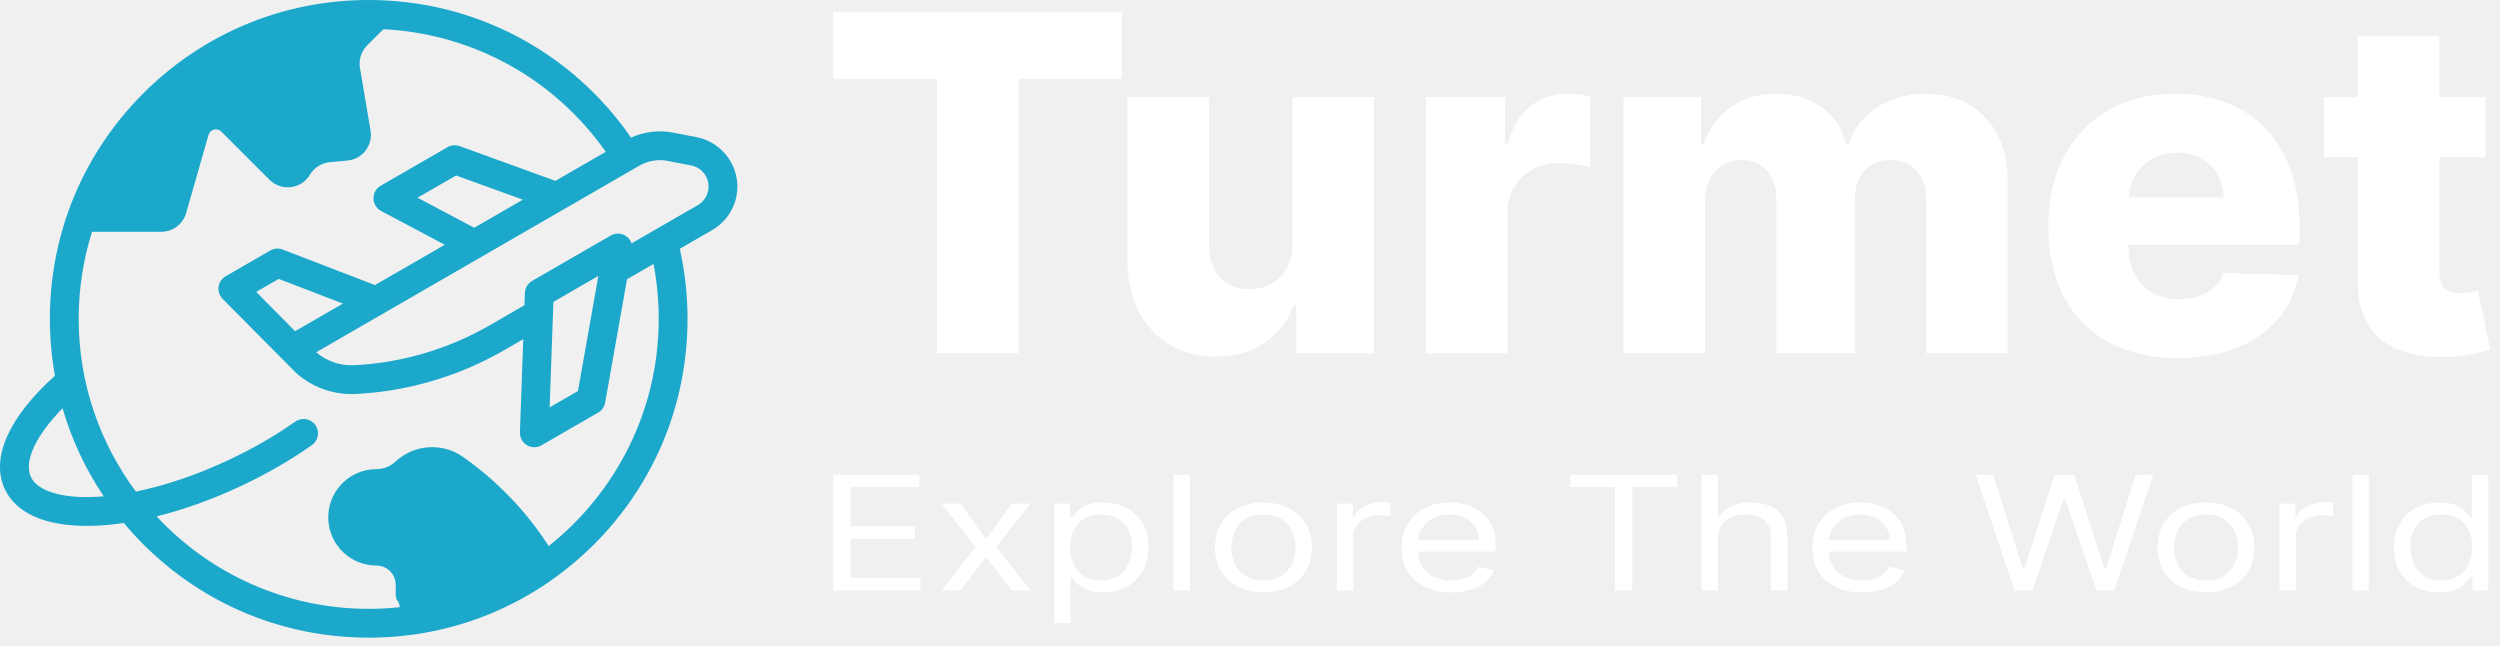
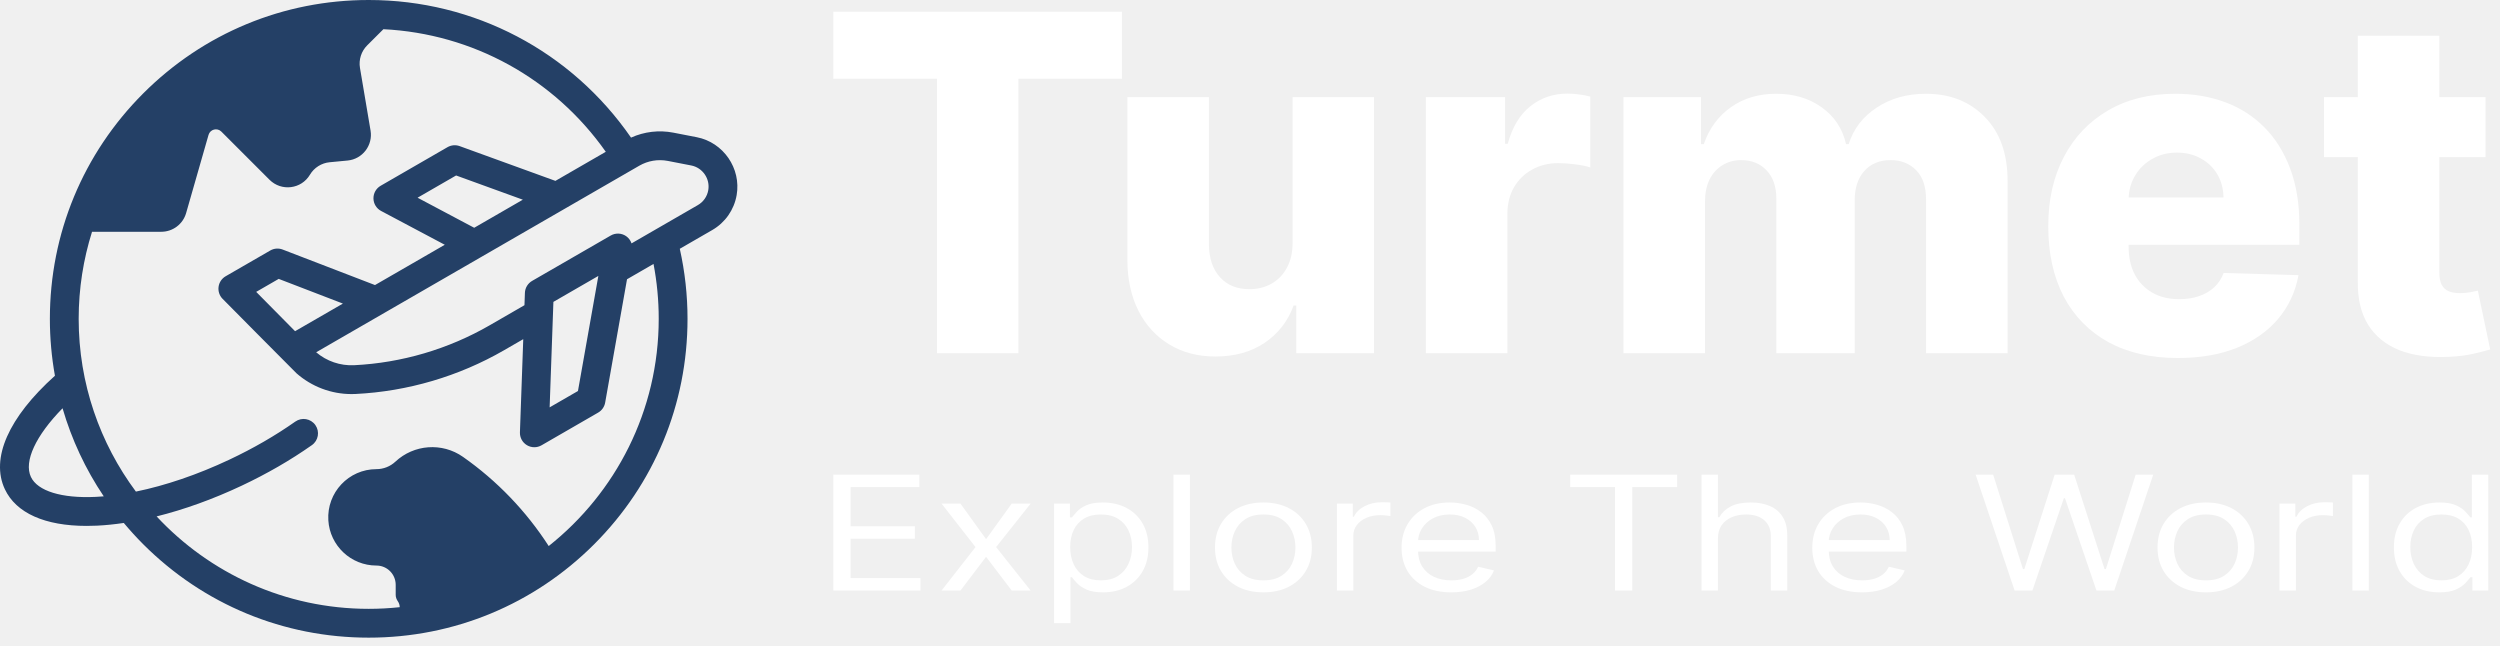
<svg xmlns="http://www.w3.org/2000/svg" width="213" height="55" viewBox="0 0 213 55" fill="none">
  <g clip-path="url(#clip0_4005_17)">
-     <path d="M59.361 11.689L57.368 11.302C56.147 11.064 54.888 11.216 53.764 11.725C48.679 4.365 40.4 0 31.413 0C24.157 0 17.336 2.826 12.205 7.956C7.075 13.087 4.249 19.908 4.249 27.164C4.249 28.808 4.396 30.428 4.68 32.013C0.733 35.553 -0.821 39.06 0.415 41.683C1.371 43.713 3.829 44.808 7.382 44.807C7.67 44.807 7.966 44.8 8.267 44.786C9 44.751 9.763 44.672 10.546 44.556C11.07 45.181 11.622 45.788 12.205 46.372C17.336 51.502 24.157 54.328 31.413 54.328C38.669 54.328 45.49 51.502 50.621 46.372C55.752 41.241 58.577 34.42 58.577 27.164C58.577 25.149 58.355 23.146 57.918 21.196L60.685 19.599C61.788 18.962 62.545 17.878 62.763 16.623C63.158 14.344 61.632 12.13 59.361 11.689ZM8.15 42.334C5.263 42.473 3.201 41.838 2.635 40.637C2.011 39.312 3.055 37.104 5.33 34.785C6.104 37.448 7.284 39.975 8.84 42.288C8.607 42.307 8.377 42.324 8.15 42.334ZM46.75 46.523C44.828 43.542 42.343 40.957 39.443 38.923C37.67 37.679 35.266 37.857 33.684 39.336C33.247 39.744 32.671 39.971 32.074 39.971C29.707 39.971 27.831 41.966 27.974 44.328C28.106 46.495 29.902 48.185 32.074 48.185C32.979 48.185 33.713 48.919 33.713 49.824V50.685C33.713 50.883 33.784 51.07 33.897 51.232C34.006 51.389 34.054 51.562 34.056 51.732C33.188 51.825 32.306 51.873 31.413 51.873C24.287 51.873 17.857 48.84 13.343 43.998C15.688 43.415 18.153 42.53 20.588 41.382C22.747 40.365 24.76 39.202 26.573 37.925C27.127 37.535 27.26 36.77 26.87 36.216C26.479 35.662 25.714 35.529 25.16 35.919C23.463 37.114 21.573 38.206 19.542 39.162C16.83 40.44 14.099 41.368 11.579 41.884C8.517 37.77 6.703 32.675 6.703 27.164C6.703 24.581 7.103 22.09 7.841 19.747H13.743C14.724 19.747 15.587 19.097 15.858 18.153L17.767 11.494C17.904 11.014 18.506 10.859 18.858 11.211L22.962 15.315C23.976 16.329 25.673 16.118 26.407 14.886C26.766 14.284 27.391 13.889 28.088 13.823L29.611 13.678C30.883 13.557 31.784 12.381 31.571 11.121L30.67 5.788C30.551 5.085 30.781 4.367 31.286 3.864L32.666 2.488C40.276 2.868 47.216 6.692 51.613 12.933L47.321 15.411L39.16 12.448C38.819 12.325 38.441 12.358 38.127 12.539L32.431 15.828C32.045 16.051 31.81 16.466 31.818 16.912C31.826 17.358 32.075 17.765 32.47 17.974L37.895 20.854L31.949 24.287L24.08 21.26C23.734 21.127 23.347 21.157 23.026 21.343L19.225 23.537C18.895 23.727 18.673 24.059 18.622 24.436C18.572 24.813 18.698 25.192 18.966 25.462C18.966 25.462 25.209 31.768 25.266 31.809C26.558 32.944 28.224 33.575 29.947 33.575C30.062 33.575 30.178 33.573 30.293 33.567C34.724 33.35 39.097 32.063 42.939 29.844L44.581 28.896L44.298 36.833C44.282 37.279 44.509 37.699 44.892 37.929C45.086 38.045 45.305 38.104 45.524 38.104C45.736 38.104 45.948 38.049 46.138 37.94L50.964 35.153C51.278 34.972 51.495 34.661 51.559 34.305L53.422 23.792L55.68 22.488C55.974 24.023 56.123 25.59 56.123 27.164C56.123 34.999 52.457 41.993 46.75 46.523ZM44.545 17.014L40.402 19.406L35.577 16.845L38.86 14.95L44.545 17.014ZM29.215 25.865L25.14 28.218L21.828 24.868L23.746 23.761L29.215 25.865ZM46.829 34.707L47.15 25.72L50.98 23.509L49.242 33.314L46.829 34.707ZM60.344 16.204C60.252 16.739 59.928 17.202 59.458 17.473L53.807 20.736C53.724 20.494 53.57 20.277 53.352 20.124C52.961 19.851 52.447 19.828 52.034 20.067L45.334 23.934C44.968 24.146 44.737 24.531 44.722 24.953L44.684 26.003L41.712 27.719C38.206 29.743 34.216 30.918 30.173 31.116C28.99 31.174 27.832 30.775 26.938 30.013L54.47 14.117C55.205 13.693 56.068 13.549 56.9 13.711L58.893 14.098C59.862 14.286 60.513 15.231 60.344 16.204Z" fill="#1CA8CB" />
+     <path d="M59.361 11.689L57.368 11.302C56.147 11.064 54.888 11.216 53.764 11.725C48.679 4.365 40.4 0 31.413 0C24.157 0 17.336 2.826 12.205 7.956C7.075 13.087 4.249 19.908 4.249 27.164C4.249 28.808 4.396 30.428 4.68 32.013C0.733 35.553 -0.821 39.06 0.415 41.683C1.371 43.713 3.829 44.808 7.382 44.807C7.67 44.807 7.966 44.8 8.267 44.786C9 44.751 9.763 44.672 10.546 44.556C11.07 45.181 11.622 45.788 12.205 46.372C17.336 51.502 24.157 54.328 31.413 54.328C38.669 54.328 45.49 51.502 50.621 46.372C55.752 41.241 58.577 34.42 58.577 27.164C58.577 25.149 58.355 23.146 57.918 21.196L60.685 19.599C61.788 18.962 62.545 17.878 62.763 16.623C63.158 14.344 61.632 12.13 59.361 11.689ZM8.15 42.334C5.263 42.473 3.201 41.838 2.635 40.637C2.011 39.312 3.055 37.104 5.33 34.785C6.104 37.448 7.284 39.975 8.84 42.288C8.607 42.307 8.377 42.324 8.15 42.334ZM46.75 46.523C44.828 43.542 42.343 40.957 39.443 38.923C37.67 37.679 35.266 37.857 33.684 39.336C33.247 39.744 32.671 39.971 32.074 39.971C29.707 39.971 27.831 41.966 27.974 44.328C28.106 46.495 29.902 48.185 32.074 48.185C32.979 48.185 33.713 48.919 33.713 49.824V50.685C33.713 50.883 33.784 51.07 33.897 51.232C34.006 51.389 34.054 51.562 34.056 51.732C33.188 51.825 32.306 51.873 31.413 51.873C24.287 51.873 17.857 48.84 13.343 43.998C15.688 43.415 18.153 42.53 20.588 41.382C22.747 40.365 24.76 39.202 26.573 37.925C27.127 37.535 27.26 36.77 26.87 36.216C26.479 35.662 25.714 35.529 25.16 35.919C23.463 37.114 21.573 38.206 19.542 39.162C16.83 40.44 14.099 41.368 11.579 41.884C8.517 37.77 6.703 32.675 6.703 27.164C6.703 24.581 7.103 22.09 7.841 19.747H13.743C14.724 19.747 15.587 19.097 15.858 18.153L17.767 11.494C17.904 11.014 18.506 10.859 18.858 11.211L22.962 15.315C23.976 16.329 25.673 16.118 26.407 14.886C26.766 14.284 27.391 13.889 28.088 13.823L29.611 13.678C30.883 13.557 31.784 12.381 31.571 11.121L30.67 5.788C30.551 5.085 30.781 4.367 31.286 3.864L32.666 2.488C40.276 2.868 47.216 6.692 51.613 12.933L47.321 15.411L39.16 12.448C38.819 12.325 38.441 12.358 38.127 12.539L32.431 15.828C32.045 16.051 31.81 16.466 31.818 16.912C31.826 17.358 32.075 17.765 32.47 17.974L37.895 20.854L31.949 24.287L24.08 21.26C23.734 21.127 23.347 21.157 23.026 21.343L19.225 23.537C18.895 23.727 18.673 24.059 18.622 24.436C18.572 24.813 18.698 25.192 18.966 25.462C18.966 25.462 25.209 31.768 25.266 31.809C26.558 32.944 28.224 33.575 29.947 33.575C30.062 33.575 30.178 33.573 30.293 33.567C34.724 33.35 39.097 32.063 42.939 29.844L44.581 28.896L44.298 36.833C44.282 37.279 44.509 37.699 44.892 37.929C45.086 38.045 45.305 38.104 45.524 38.104C45.736 38.104 45.948 38.049 46.138 37.94L50.964 35.153C51.278 34.972 51.495 34.661 51.559 34.305L53.422 23.792L55.68 22.488C55.974 24.023 56.123 25.59 56.123 27.164C56.123 34.999 52.457 41.993 46.75 46.523ZM44.545 17.014L40.402 19.406L35.577 16.845L38.86 14.95L44.545 17.014ZM29.215 25.865L25.14 28.218L21.828 24.868L23.746 23.761L29.215 25.865ZM46.829 34.707L47.15 25.72L50.98 23.509L49.242 33.314L46.829 34.707ZM60.344 16.204C60.252 16.739 59.928 17.202 59.458 17.473L53.807 20.736C53.724 20.494 53.57 20.277 53.352 20.124C52.961 19.851 52.447 19.828 52.034 20.067L45.334 23.934C44.968 24.146 44.737 24.531 44.722 24.953L44.684 26.003L41.712 27.719C38.206 29.743 34.216 30.918 30.173 31.116C28.99 31.174 27.832 30.775 26.938 30.013L54.47 14.117C55.205 13.693 56.068 13.549 56.9 13.711L58.893 14.098C59.862 14.286 60.513 15.231 60.344 16.204Z" fill="#244066" />
    <path d="M71 6.71V1H95.588V6.71H86.767V30.091H79.835V6.71H71Z" fill="white" />
    <path d="M110.13 20.674V8.273H117.062V30.091H110.442V26.029H110.215C109.732 27.364 108.908 28.424 107.744 29.21C106.588 29.987 105.192 30.375 103.553 30.375C102.067 30.375 100.76 30.034 99.633 29.352C98.506 28.671 97.63 27.719 97.005 26.497C96.38 25.266 96.063 23.827 96.053 22.179V8.273H102.999V20.816C103.009 21.999 103.321 22.932 103.937 23.614C104.552 24.296 105.39 24.637 106.451 24.637C107.142 24.637 107.763 24.485 108.312 24.182C108.871 23.869 109.311 23.42 109.633 22.833C109.964 22.236 110.13 21.516 110.13 20.674Z" fill="white" />
    <path d="M121.483 30.091V8.273H128.23V12.25H128.457C128.855 10.811 129.504 9.741 130.403 9.04C131.303 8.33 132.349 7.975 133.543 7.975C133.865 7.975 134.196 7.998 134.537 8.046C134.878 8.084 135.195 8.145 135.489 8.23V14.267C135.157 14.154 134.722 14.064 134.182 13.997C133.652 13.931 133.178 13.898 132.761 13.898C131.938 13.898 131.194 14.083 130.531 14.452C129.878 14.812 129.362 15.318 128.983 15.972C128.614 16.616 128.429 17.373 128.429 18.244V30.091H121.483Z" fill="white" />
    <path d="M138.319 30.091V8.273H144.924V12.278H145.165C145.62 10.953 146.387 9.906 147.467 9.139C148.546 8.372 149.834 7.989 151.33 7.989C152.845 7.989 154.143 8.377 155.222 9.154C156.302 9.93 156.988 10.972 157.282 12.278H157.509C157.916 10.981 158.712 9.944 159.896 9.168C161.079 8.382 162.476 7.989 164.086 7.989C166.15 7.989 167.826 8.652 169.114 9.977C170.402 11.294 171.046 13.102 171.046 15.403V30.091H164.1V16.994C164.1 15.905 163.821 15.077 163.262 14.509C162.703 13.931 161.979 13.642 161.089 13.642C160.132 13.642 159.38 13.955 158.83 14.58C158.29 15.195 158.021 16.024 158.021 17.065V30.091H151.344V16.923C151.344 15.91 151.07 15.11 150.521 14.523C149.971 13.936 149.247 13.642 148.347 13.642C147.741 13.642 147.206 13.789 146.742 14.082C146.278 14.367 145.914 14.774 145.648 15.304C145.393 15.834 145.265 16.459 145.265 17.179V30.091H138.319Z" fill="white" />
    <path d="M185.549 30.503C183.267 30.503 181.297 30.053 179.64 29.154C177.992 28.244 176.723 26.952 175.833 25.276C174.952 23.59 174.512 21.587 174.512 19.267C174.512 17.013 174.957 15.044 175.847 13.358C176.737 11.663 177.992 10.347 179.612 9.409C181.231 8.462 183.139 7.989 185.336 7.989C186.889 7.989 188.309 8.23 189.597 8.713C190.885 9.196 191.998 9.911 192.935 10.858C193.873 11.805 194.602 12.975 195.123 14.367C195.644 15.749 195.904 17.335 195.904 19.125V20.858H176.941V16.824H189.441C189.432 16.085 189.256 15.427 188.915 14.85C188.575 14.272 188.106 13.822 187.509 13.5C186.922 13.169 186.245 13.003 185.478 13.003C184.701 13.003 184.005 13.178 183.39 13.528C182.774 13.869 182.287 14.338 181.927 14.935C181.567 15.522 181.378 16.189 181.359 16.938V21.043C181.359 21.933 181.534 22.714 181.884 23.387C182.235 24.049 182.732 24.565 183.376 24.935C184.02 25.304 184.787 25.489 185.677 25.489C186.292 25.489 186.851 25.404 187.353 25.233C187.855 25.063 188.286 24.812 188.646 24.48C189.005 24.149 189.275 23.742 189.455 23.259L195.833 23.443C195.568 24.873 194.986 26.119 194.086 27.179C193.196 28.23 192.026 29.049 190.577 29.637C189.129 30.214 187.452 30.503 185.549 30.503Z" fill="white" />
    <path d="M211.767 8.273V13.386H198.003V8.273H211.767ZM200.886 3.045H207.832V23.23C207.832 23.656 207.899 24.002 208.031 24.267C208.173 24.523 208.377 24.707 208.642 24.821C208.907 24.925 209.224 24.977 209.594 24.977C209.859 24.977 210.138 24.954 210.432 24.906C210.735 24.849 210.962 24.802 211.114 24.764L212.165 29.778C211.833 29.873 211.365 29.991 210.759 30.134C210.162 30.276 209.447 30.366 208.614 30.403C206.985 30.479 205.588 30.29 204.423 29.835C203.268 29.371 202.383 28.651 201.767 27.676C201.161 26.701 200.867 25.474 200.886 23.997V3.045Z" fill="white" />
    <path d="M71 50.314V40.44H78.329V41.5H72.471V44.837H77.949V45.898H72.471V49.253H78.424V50.314H71Z" fill="white" />
    <path d="M81.832 42.908L84.014 45.936L86.197 42.908H87.809L84.868 46.611L87.809 50.314H86.197L84.014 47.44L81.832 50.314H80.22L83.113 46.611L80.22 42.908H81.832Z" fill="white" />
    <path d="M89.806 53.091V42.908H91.157V44.084H91.324C91.426 43.956 91.569 43.792 91.751 43.593C91.936 43.39 92.201 43.21 92.545 43.053C92.893 42.892 93.363 42.812 93.956 42.812C94.723 42.812 95.399 42.967 95.984 43.279C96.569 43.591 97.026 44.033 97.354 44.605C97.682 45.177 97.846 45.852 97.846 46.63C97.846 47.414 97.682 48.094 97.354 48.67C97.026 49.242 96.571 49.685 95.99 50C95.409 50.312 94.739 50.468 93.98 50.468C93.395 50.468 92.927 50.389 92.575 50.232C92.223 50.071 91.952 49.889 91.762 49.687C91.573 49.481 91.426 49.311 91.324 49.176H91.205V53.091H89.806ZM91.181 46.611C91.181 47.17 91.282 47.664 91.484 48.091C91.685 48.515 91.98 48.848 92.367 49.089C92.755 49.327 93.229 49.446 93.79 49.446C94.375 49.446 94.864 49.321 95.255 49.07C95.65 48.816 95.947 48.475 96.144 48.048C96.346 47.617 96.447 47.138 96.447 46.611C96.447 46.09 96.348 45.621 96.15 45.203C95.956 44.782 95.662 44.449 95.267 44.205C94.875 43.957 94.383 43.834 93.79 43.834C93.221 43.834 92.743 43.951 92.355 44.186C91.968 44.417 91.675 44.742 91.478 45.16C91.28 45.574 91.181 46.058 91.181 46.611Z" fill="white" />
    <path d="M101.38 40.44V50.314H99.981V40.44H101.38Z" fill="white" />
    <path d="M107.643 50.468C106.821 50.468 106.1 50.309 105.479 49.991C104.863 49.672 104.38 49.227 104.033 48.655C103.688 48.083 103.517 47.414 103.517 46.65C103.517 45.878 103.688 45.205 104.033 44.629C104.38 44.054 104.863 43.607 105.479 43.289C106.1 42.971 106.821 42.812 107.643 42.812C108.466 42.812 109.185 42.971 109.801 43.289C110.422 43.607 110.905 44.054 111.248 44.629C111.596 45.205 111.77 45.878 111.77 46.65C111.77 47.414 111.596 48.083 111.248 48.655C110.905 49.227 110.422 49.672 109.801 49.991C109.185 50.309 108.466 50.468 107.643 50.468ZM107.643 49.446C108.268 49.446 108.782 49.316 109.185 49.055C109.588 48.795 109.886 48.453 110.081 48.028C110.274 47.604 110.371 47.145 110.371 46.65C110.371 46.154 110.274 45.693 110.081 45.266C109.886 44.838 109.588 44.493 109.185 44.229C108.782 43.965 108.268 43.834 107.643 43.834C107.019 43.834 106.505 43.965 106.102 44.229C105.698 44.493 105.4 44.838 105.206 45.266C105.012 45.693 104.916 46.154 104.916 46.65C104.916 47.145 105.012 47.604 105.206 48.028C105.4 48.453 105.698 48.795 106.102 49.055C106.505 49.316 107.019 49.446 107.643 49.446Z" fill="white" />
    <path d="M113.906 50.314V42.908H115.258V44.026H115.353C115.518 43.66 115.819 43.363 116.254 43.134C116.689 42.906 117.178 42.792 117.725 42.792C117.827 42.792 117.955 42.794 118.11 42.797C118.264 42.8 118.38 42.805 118.46 42.811V43.968C118.413 43.959 118.304 43.944 118.133 43.925C117.968 43.903 117.792 43.891 117.605 43.891C117.163 43.891 116.768 43.967 116.42 44.118C116.076 44.266 115.803 44.471 115.602 44.735C115.404 44.995 115.305 45.293 115.305 45.627V50.314H113.906Z" fill="white" />
    <path d="M123.66 50.468C122.781 50.468 122.025 50.311 121.388 49.996C120.756 49.677 120.268 49.234 119.924 48.665C119.584 48.093 119.414 47.427 119.414 46.669C119.414 45.91 119.584 45.242 119.924 44.663C120.268 44.081 120.747 43.628 121.359 43.303C121.975 42.975 122.695 42.812 123.517 42.812C123.992 42.812 124.459 42.876 124.922 43.004C125.385 43.133 125.806 43.342 126.185 43.631C126.564 43.917 126.867 44.297 127.093 44.769C127.318 45.242 127.43 45.823 127.43 46.514V46.997H120.411V46.013H126.008C126.008 45.595 125.905 45.222 125.699 44.894C125.498 44.567 125.209 44.308 124.833 44.118C124.461 43.928 124.023 43.834 123.517 43.834C122.959 43.834 122.478 43.946 122.071 44.171C121.667 44.393 121.357 44.682 121.139 45.039C120.922 45.396 120.814 45.778 120.814 46.187V46.842C120.814 47.402 120.932 47.876 121.169 48.265C121.41 48.65 121.744 48.944 122.171 49.147C122.598 49.346 123.094 49.446 123.66 49.446C124.027 49.446 124.359 49.404 124.655 49.321C124.956 49.234 125.215 49.105 125.432 48.935C125.65 48.761 125.818 48.546 125.936 48.289L127.288 48.597C127.146 48.97 126.907 49.298 126.571 49.581C126.235 49.861 125.82 50.079 125.325 50.237C124.831 50.391 124.276 50.468 123.66 50.468Z" fill="white" />
    <path d="M133.781 41.5V40.44H142.889V41.5H139.07V50.314H137.6V41.5H133.781Z" fill="white" />
    <path d="M146.368 45.859V50.314H144.969V40.44H146.368V44.065H146.487C146.7 43.683 147.02 43.379 147.446 43.154C147.878 42.926 148.451 42.812 149.166 42.812C149.787 42.812 150.33 42.913 150.797 43.115C151.264 43.315 151.625 43.622 151.883 44.036C152.143 44.448 152.273 44.972 152.273 45.608V50.314H150.875V45.685C150.875 45.097 150.686 44.642 150.31 44.321C149.939 43.996 149.424 43.834 148.763 43.834C148.305 43.834 147.893 43.913 147.53 44.07C147.17 44.228 146.885 44.458 146.676 44.76C146.471 45.062 146.368 45.428 146.368 45.859Z" fill="white" />
    <path d="M158.652 50.468C157.775 50.468 157.018 50.311 156.381 49.996C155.748 49.677 155.26 49.234 154.916 48.665C154.577 48.093 154.406 47.427 154.406 46.669C154.406 45.91 154.577 45.242 154.916 44.663C155.26 44.081 155.739 43.628 156.351 43.303C156.968 42.975 157.688 42.812 158.51 42.812C158.984 42.812 159.453 42.876 159.915 43.004C160.377 43.133 160.799 43.342 161.178 43.631C161.558 43.917 161.86 44.297 162.085 44.769C162.31 45.242 162.423 45.823 162.423 46.514V46.997H155.403V46.013H161C161 45.595 160.897 45.222 160.692 44.894C160.49 44.567 160.201 44.308 159.826 44.118C159.455 43.928 159.015 43.834 158.51 43.834C157.953 43.834 157.47 43.946 157.063 44.171C156.66 44.393 156.349 44.682 156.132 45.039C155.915 45.396 155.806 45.778 155.806 46.187V46.842C155.806 47.402 155.924 47.876 156.162 48.265C156.402 48.65 156.736 48.944 157.163 49.147C157.59 49.346 158.087 49.446 158.652 49.446C159.019 49.446 159.351 49.404 159.648 49.321C159.949 49.234 160.207 49.105 160.425 48.935C160.642 48.761 160.81 48.546 160.929 48.289L162.281 48.597C162.139 48.97 161.899 49.298 161.563 49.581C161.227 49.861 160.812 50.079 160.318 50.237C159.824 50.391 159.268 50.468 158.652 50.468Z" fill="white" />
    <path d="M171.644 50.314L168.323 40.44H169.817L172.355 48.482H172.474L175.059 40.44H176.719L179.305 48.482H179.423L181.96 40.44H183.455L180.135 50.314H178.617L175.936 42.445H175.842L173.161 50.314H171.644Z" fill="white" />
    <path d="M187.95 50.468C187.127 50.468 186.406 50.309 185.785 49.991C185.168 49.672 184.686 49.227 184.338 48.655C183.994 48.083 183.822 47.414 183.822 46.65C183.822 45.878 183.994 45.205 184.338 44.629C184.686 44.054 185.168 43.607 185.785 43.289C186.406 42.971 187.127 42.812 187.95 42.812C188.771 42.812 189.49 42.971 190.107 43.289C190.728 43.607 191.21 44.054 191.555 44.629C191.902 45.205 192.076 45.878 192.076 46.65C192.076 47.414 191.902 48.083 191.555 48.655C191.21 49.227 190.728 49.672 190.107 49.991C189.49 50.309 188.771 50.468 187.95 50.468ZM187.95 49.446C188.573 49.446 189.087 49.316 189.49 49.055C189.894 48.795 190.193 48.453 190.386 48.028C190.58 47.604 190.676 47.145 190.676 46.65C190.676 46.154 190.58 45.693 190.386 45.266C190.193 44.838 189.894 44.493 189.49 44.229C189.087 43.965 188.573 43.834 187.95 43.834C187.325 43.834 186.811 43.965 186.408 44.229C186.005 44.493 185.706 44.838 185.512 45.266C185.318 45.693 185.222 46.154 185.222 46.65C185.222 47.145 185.318 47.604 185.512 48.028C185.706 48.453 186.005 48.795 186.408 49.055C186.811 49.316 187.325 49.446 187.95 49.446Z" fill="white" />
    <path d="M194.212 50.314V42.908H195.563V44.026H195.659C195.825 43.66 196.125 43.363 196.56 43.134C196.994 42.906 197.485 42.792 198.03 42.792C198.133 42.792 198.262 42.794 198.416 42.797C198.57 42.8 198.687 42.805 198.765 42.811V43.968C198.718 43.959 198.609 43.944 198.44 43.925C198.273 43.903 198.097 43.891 197.911 43.891C197.468 43.891 197.074 43.967 196.726 44.118C196.382 44.266 196.109 44.471 195.908 44.735C195.71 44.995 195.611 45.293 195.611 45.627V50.314H194.212Z" fill="white" />
    <path d="M201.824 40.44V50.314H200.425V40.44H201.824Z" fill="white" />
    <path d="M207.827 50.468C207.067 50.468 206.397 50.312 205.816 50.001C205.235 49.686 204.781 49.242 204.452 48.67C204.124 48.094 203.96 47.415 203.96 46.63C203.96 45.852 204.124 45.178 204.452 44.605C204.781 44.033 205.237 43.591 205.822 43.279C206.407 42.968 207.083 42.812 207.85 42.812C208.443 42.812 208.911 42.892 209.255 43.053C209.603 43.21 209.868 43.39 210.05 43.593C210.235 43.792 210.38 43.956 210.482 44.085H210.602V40.44H212V50.314H210.649V49.176H210.482C210.38 49.311 210.233 49.481 210.044 49.687C209.854 49.89 209.583 50.071 209.231 50.232C208.88 50.389 208.411 50.468 207.827 50.468ZM208.016 49.446C208.577 49.446 209.051 49.327 209.439 49.089C209.826 48.848 210.121 48.516 210.322 48.091C210.524 47.664 210.625 47.17 210.625 46.611C210.625 46.058 210.526 45.575 210.328 45.16C210.131 44.742 209.839 44.417 209.451 44.186C209.064 43.951 208.586 43.834 208.016 43.834C207.423 43.834 206.929 43.958 206.534 44.205C206.142 44.449 205.847 44.782 205.65 45.203C205.457 45.621 205.359 46.09 205.359 46.611C205.359 47.138 205.459 47.617 205.656 48.048C205.858 48.475 206.154 48.816 206.545 49.07C206.941 49.321 207.431 49.446 208.016 49.446Z" fill="white" />
  </g>
  <defs>
    <clipPath id="clip0_4005_17">
      <rect width="213" height="55" fill="white" />
    </clipPath>
  </defs>
</svg>
